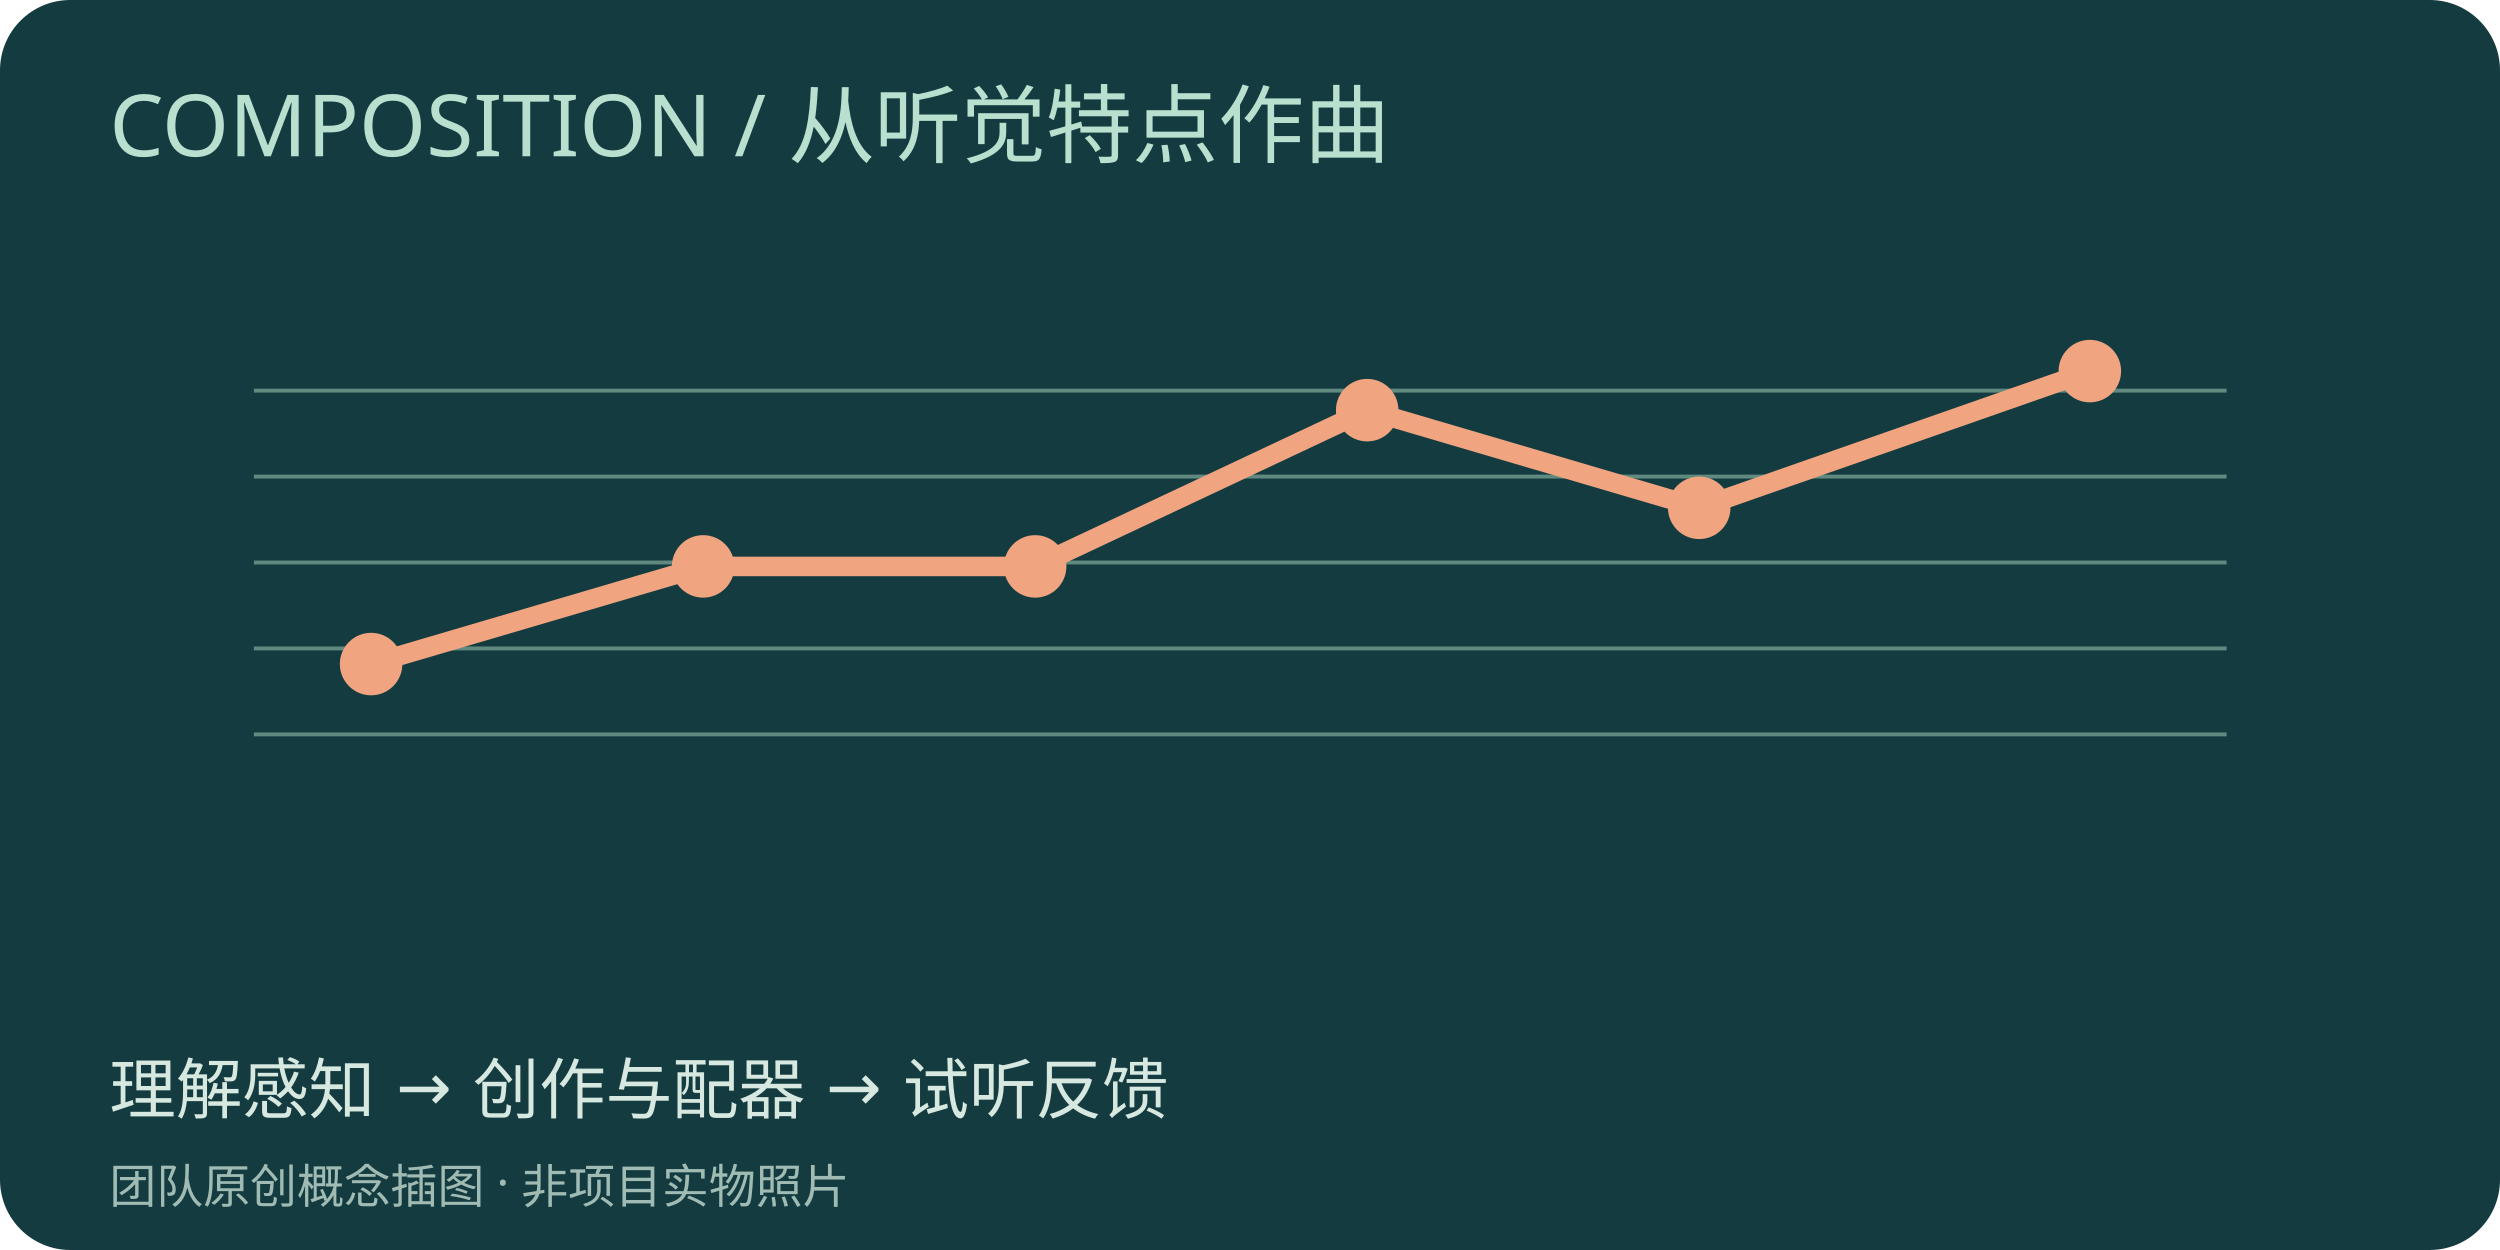
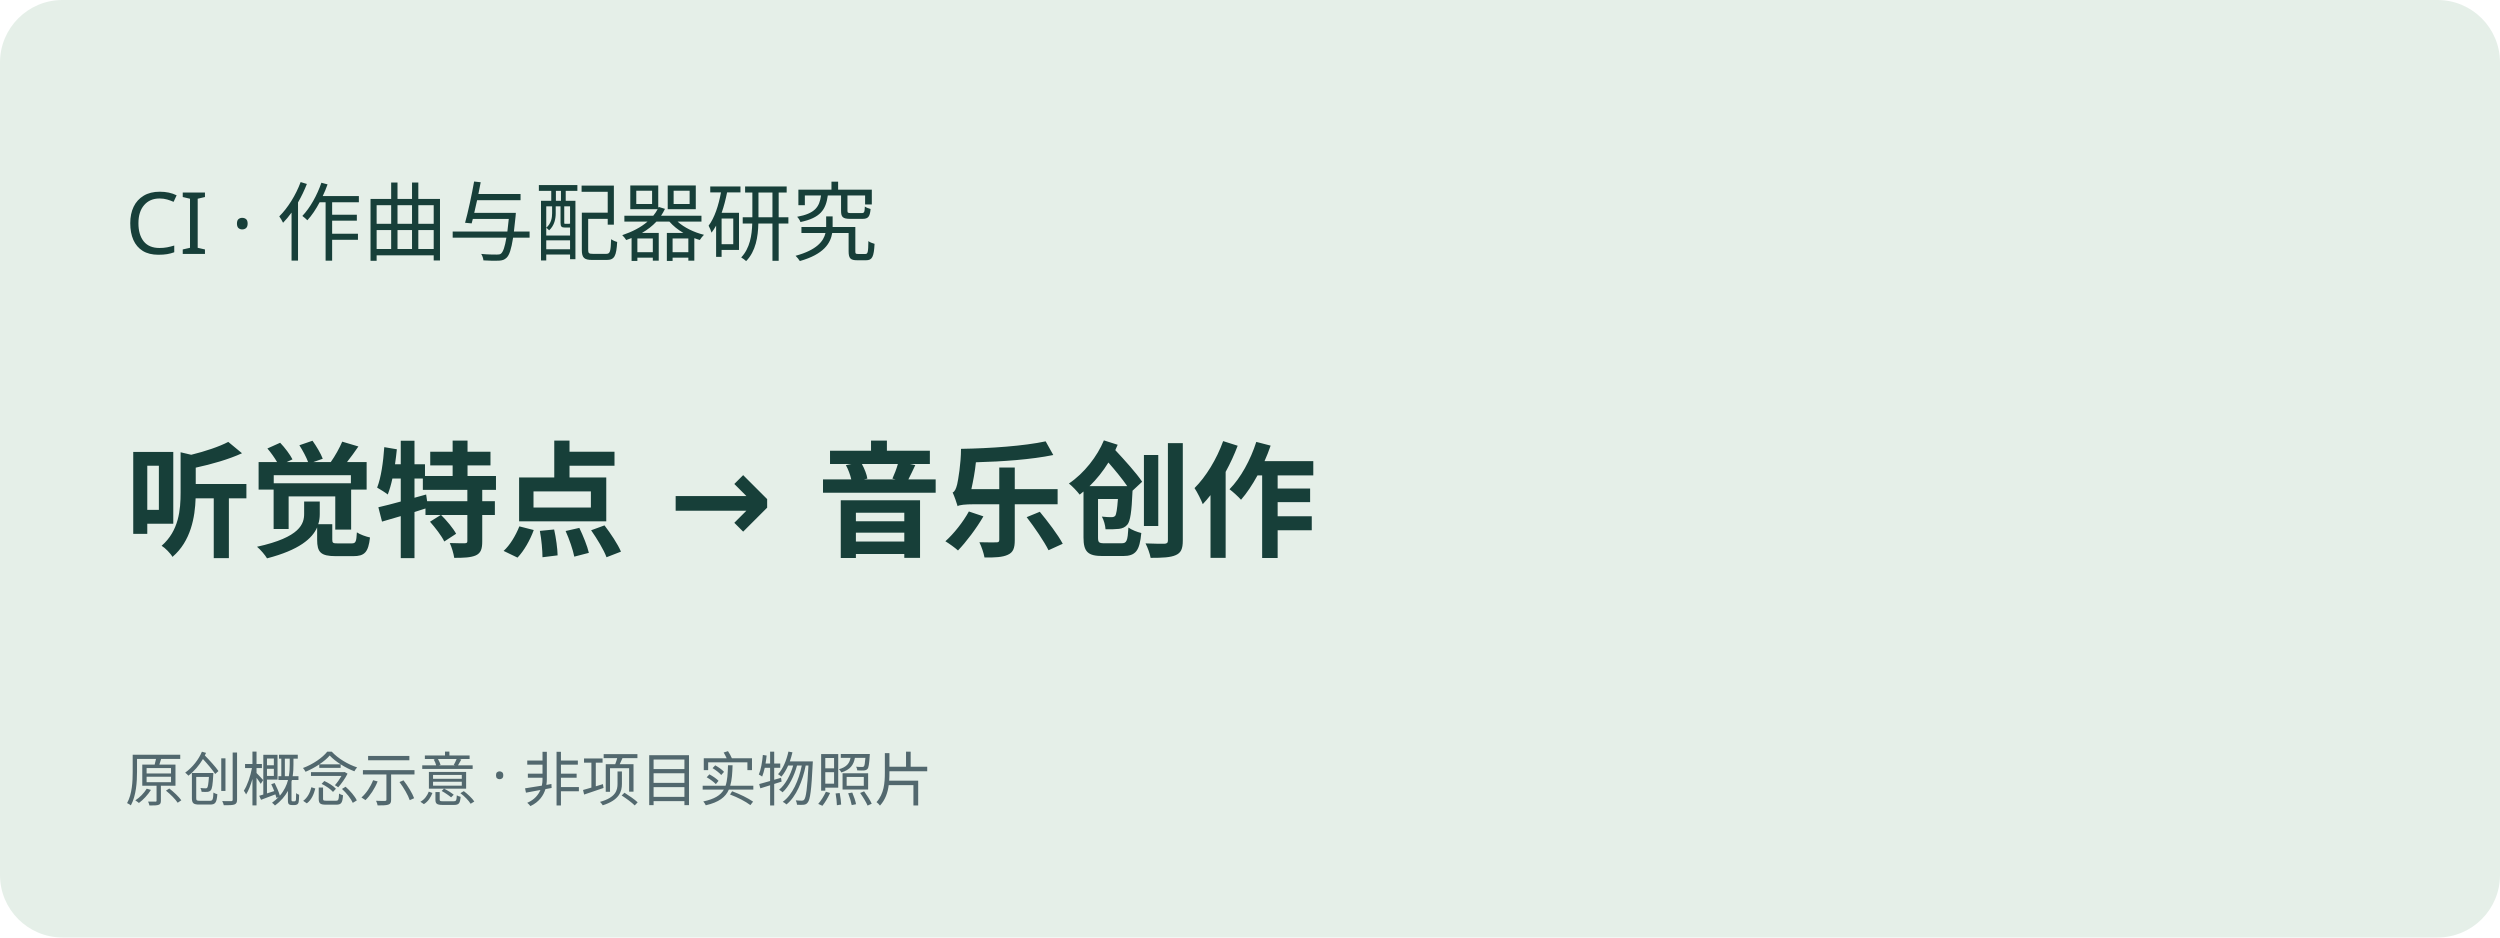
- <svg xmlns="http://www.w3.org/2000/svg" viewBox="0 0 640 320" role="img" aria-label="COMPOSITION / 从听觉特点作曲概念示意">
-   <rect width="640" height="320" rx="18" fill="#143c40" />
-   <g font-family="Microsoft YaHei, sans-serif">
-     <text x="28" y="40" fill="#b9dfcf" font-size="22">COMPOSITION / 从听觉特点作曲</text>
-     <path d="M65 100 H570" stroke="#608980" />
-     <path d="M65 122 H570" stroke="#608980" />
-     <path d="M65 144 H570" stroke="#608980" />
-     <path d="M65 166 H570" stroke="#608980" />
-     <path d="M65 188 H570" stroke="#608980" />
-     <path d="M95 170 L180 145 L265 145 L350 105 L435 130 L535 95" fill="none" stroke="#f1a480" stroke-width="5" />
-     <circle cx="95" cy="170" r="8" fill="#f1a480" />
-     <circle cx="180" cy="145" r="8" fill="#f1a480" />
-     <circle cx="265" cy="145" r="8" fill="#f1a480" />
-     <circle cx="350" cy="105" r="8" fill="#f1a480" />
-     <circle cx="435" cy="130" r="8" fill="#f1a480" />
-     <circle cx="535" cy="95" r="8" fill="#f1a480" />
-     <text x="28" y="285" fill="#d6e8df" font-size="17">理解感知 → 创作与配器 → 试听反馈</text>
-     <text x="28" y="308" fill="#9fbbb3" font-size="12">团队原创概念插图 · 非项目实物照片</text>
+ <svg xmlns="http://www.w3.org/2000/svg" viewBox="0 0 640 240" role="img" aria-label="CI · 作曲与配器研究原创概念示意">
+   <rect width="640" height="240" rx="16" fill="#e5efe8" />
+   <g font-family="Microsoft YaHei,sans-serif" fill="#173f39">
+     <text x="32" y="65" font-size="22">CI · 作曲与配器研究</text>
+     <text x="32" y="140" font-size="32" font-weight="bold">听觉特点 → 音乐创作</text>
+     <text x="32" y="205" font-size="15" fill="#52686e">原创概念示意 · 非项目实物照片</text>
  </g>
</svg>
